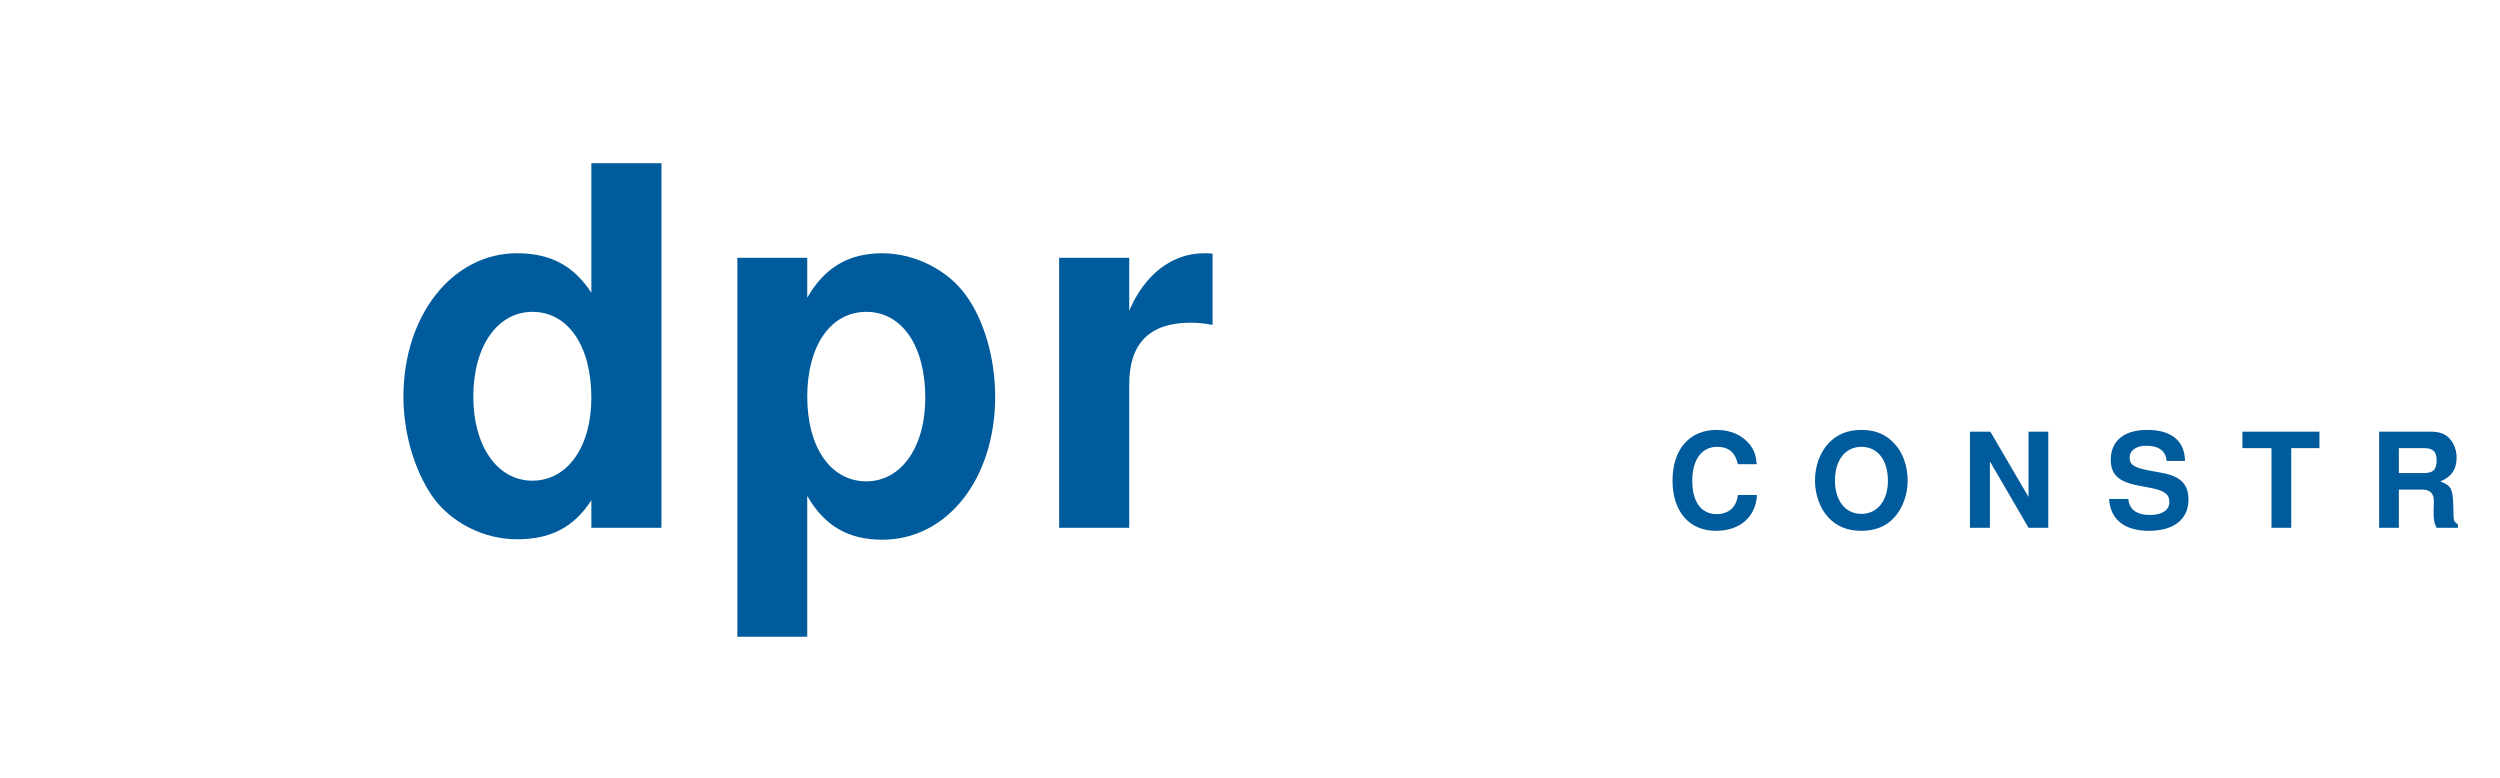
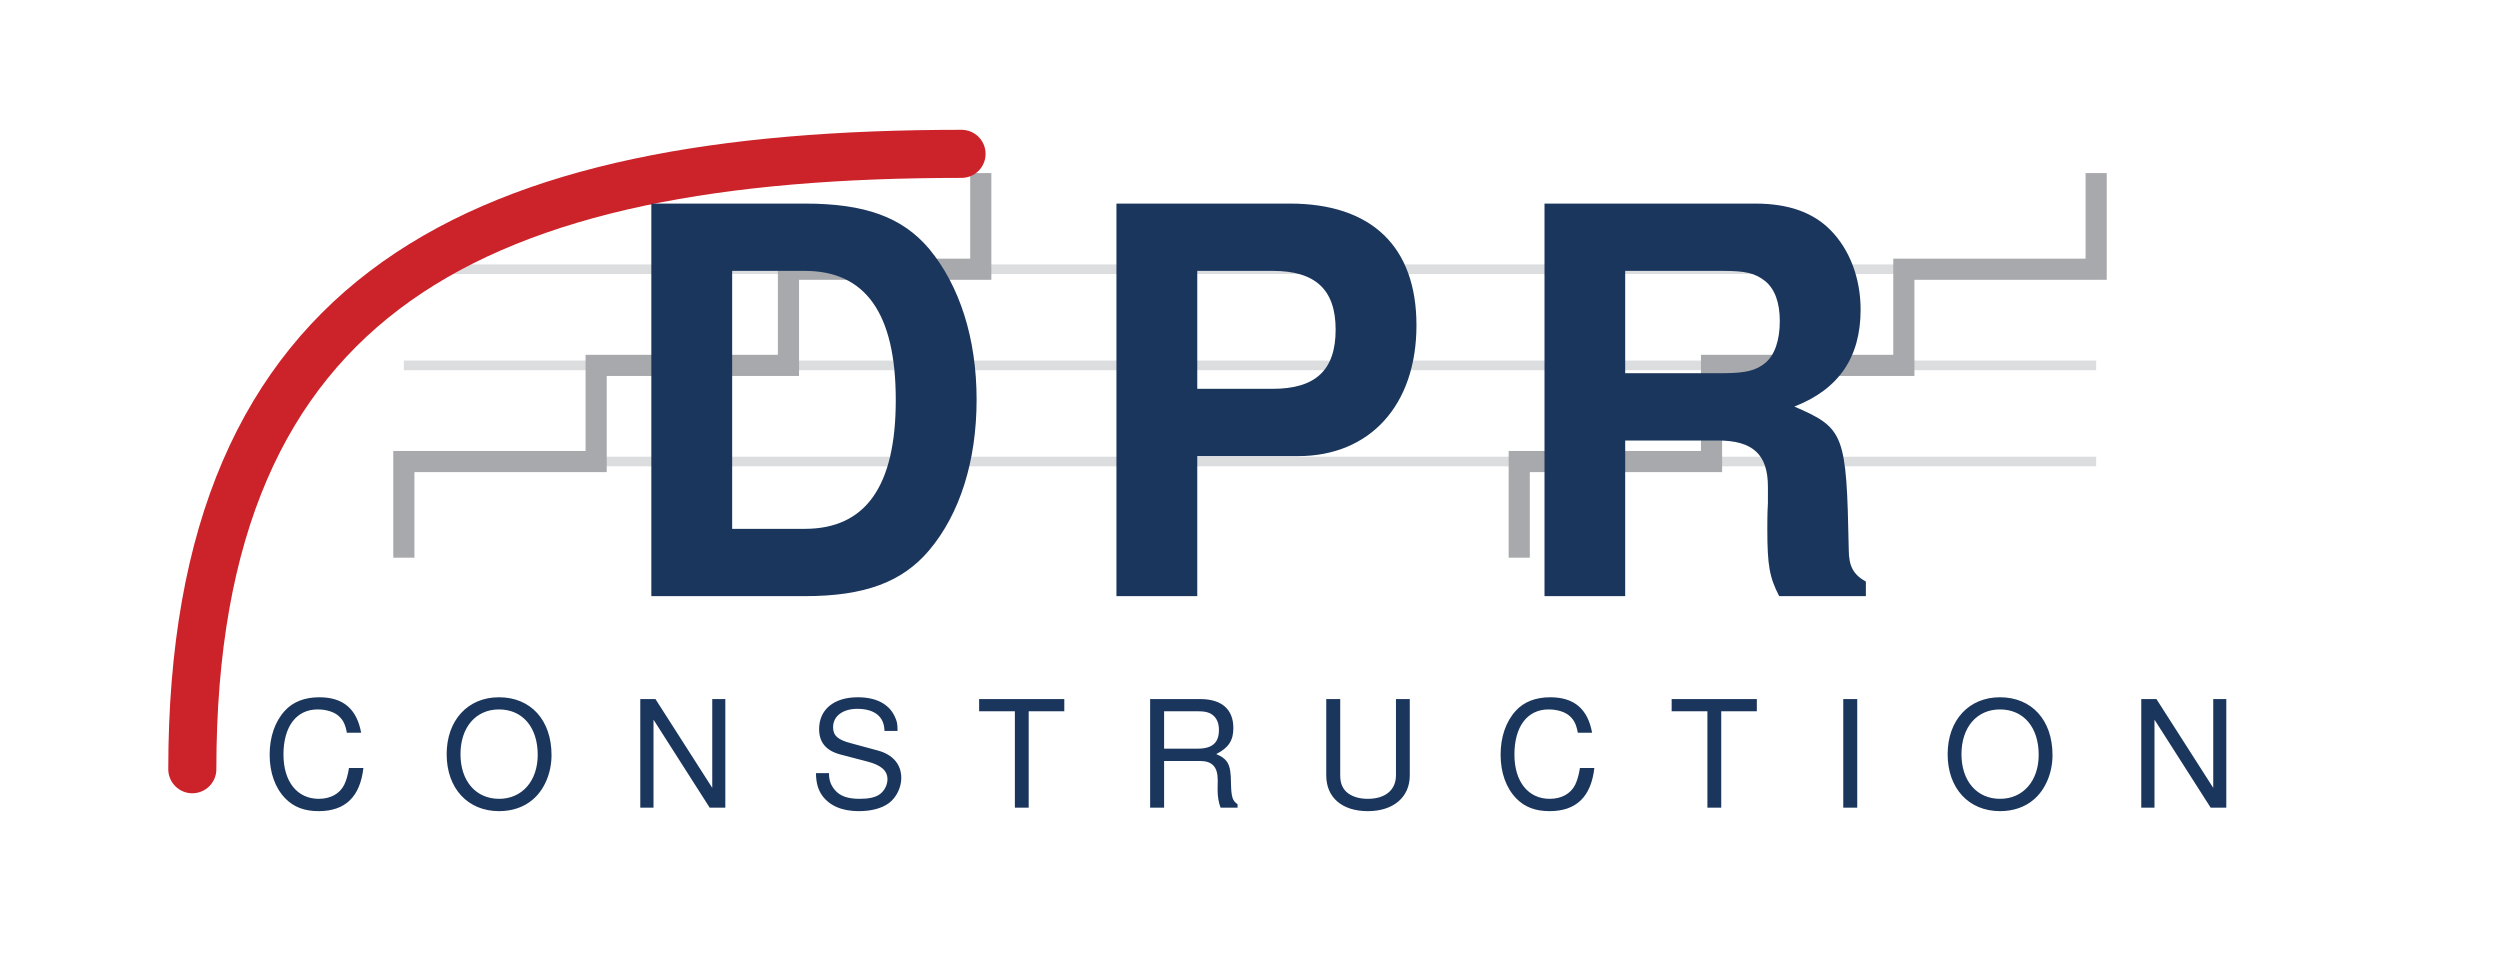
- <svg xmlns="http://www.w3.org/2000/svg" viewBox="0 0 180 56">
-   <text x="28" y="38" font-family="'Helvetica Neue',Helvetica,Arial,sans-serif" font-size="36" fill="#005B9C" font-weight="700" letter-spacing="1">dpr</text>
-   <text x="120" y="38" font-family="'Helvetica Neue',Helvetica,Arial,sans-serif" font-size="9.5" fill="#005B9C" font-weight="600" letter-spacing="3.5">CONSTRUCTION</text>
+ <svg xmlns="http://www.w3.org/2000/svg" viewBox="0 0 260 100">
+   <g fill="none" stroke="#A8A9AD" stroke-width="2.2">
+     <polyline points="42,58 42,48 62,48 62,38 82,38 82,28 102,28 102,18" />
+     <polyline points="158,58 158,48 178,48 178,38 198,38 198,28 218,28 218,18" />
+     <line x1="42" y1="28" x2="218" y2="28" stroke-width="1" opacity="0.4" />
+     <line x1="42" y1="38" x2="218" y2="38" stroke-width="1" opacity="0.4" />
+     <line x1="42" y1="48" x2="218" y2="48" stroke-width="1" opacity="0.4" />
+   </g>
+   <path d="M20,80 C20,30 50,16 100,16" fill="none" stroke="#CC2229" stroke-width="5" stroke-linecap="round" />
+   <text x="130" y="62" font-family="'Helvetica Neue',Helvetica,Arial,sans-serif" font-size="56" fill="#1B365D" text-anchor="middle" font-weight="700" letter-spacing="8">DPR</text>
+   <text x="130" y="84" font-family="'Helvetica Neue',Helvetica,Arial,sans-serif" font-size="15.5" fill="#1B365D" text-anchor="middle" font-weight="400" letter-spacing="7.5">CONSTRUCTION</text>
</svg>
